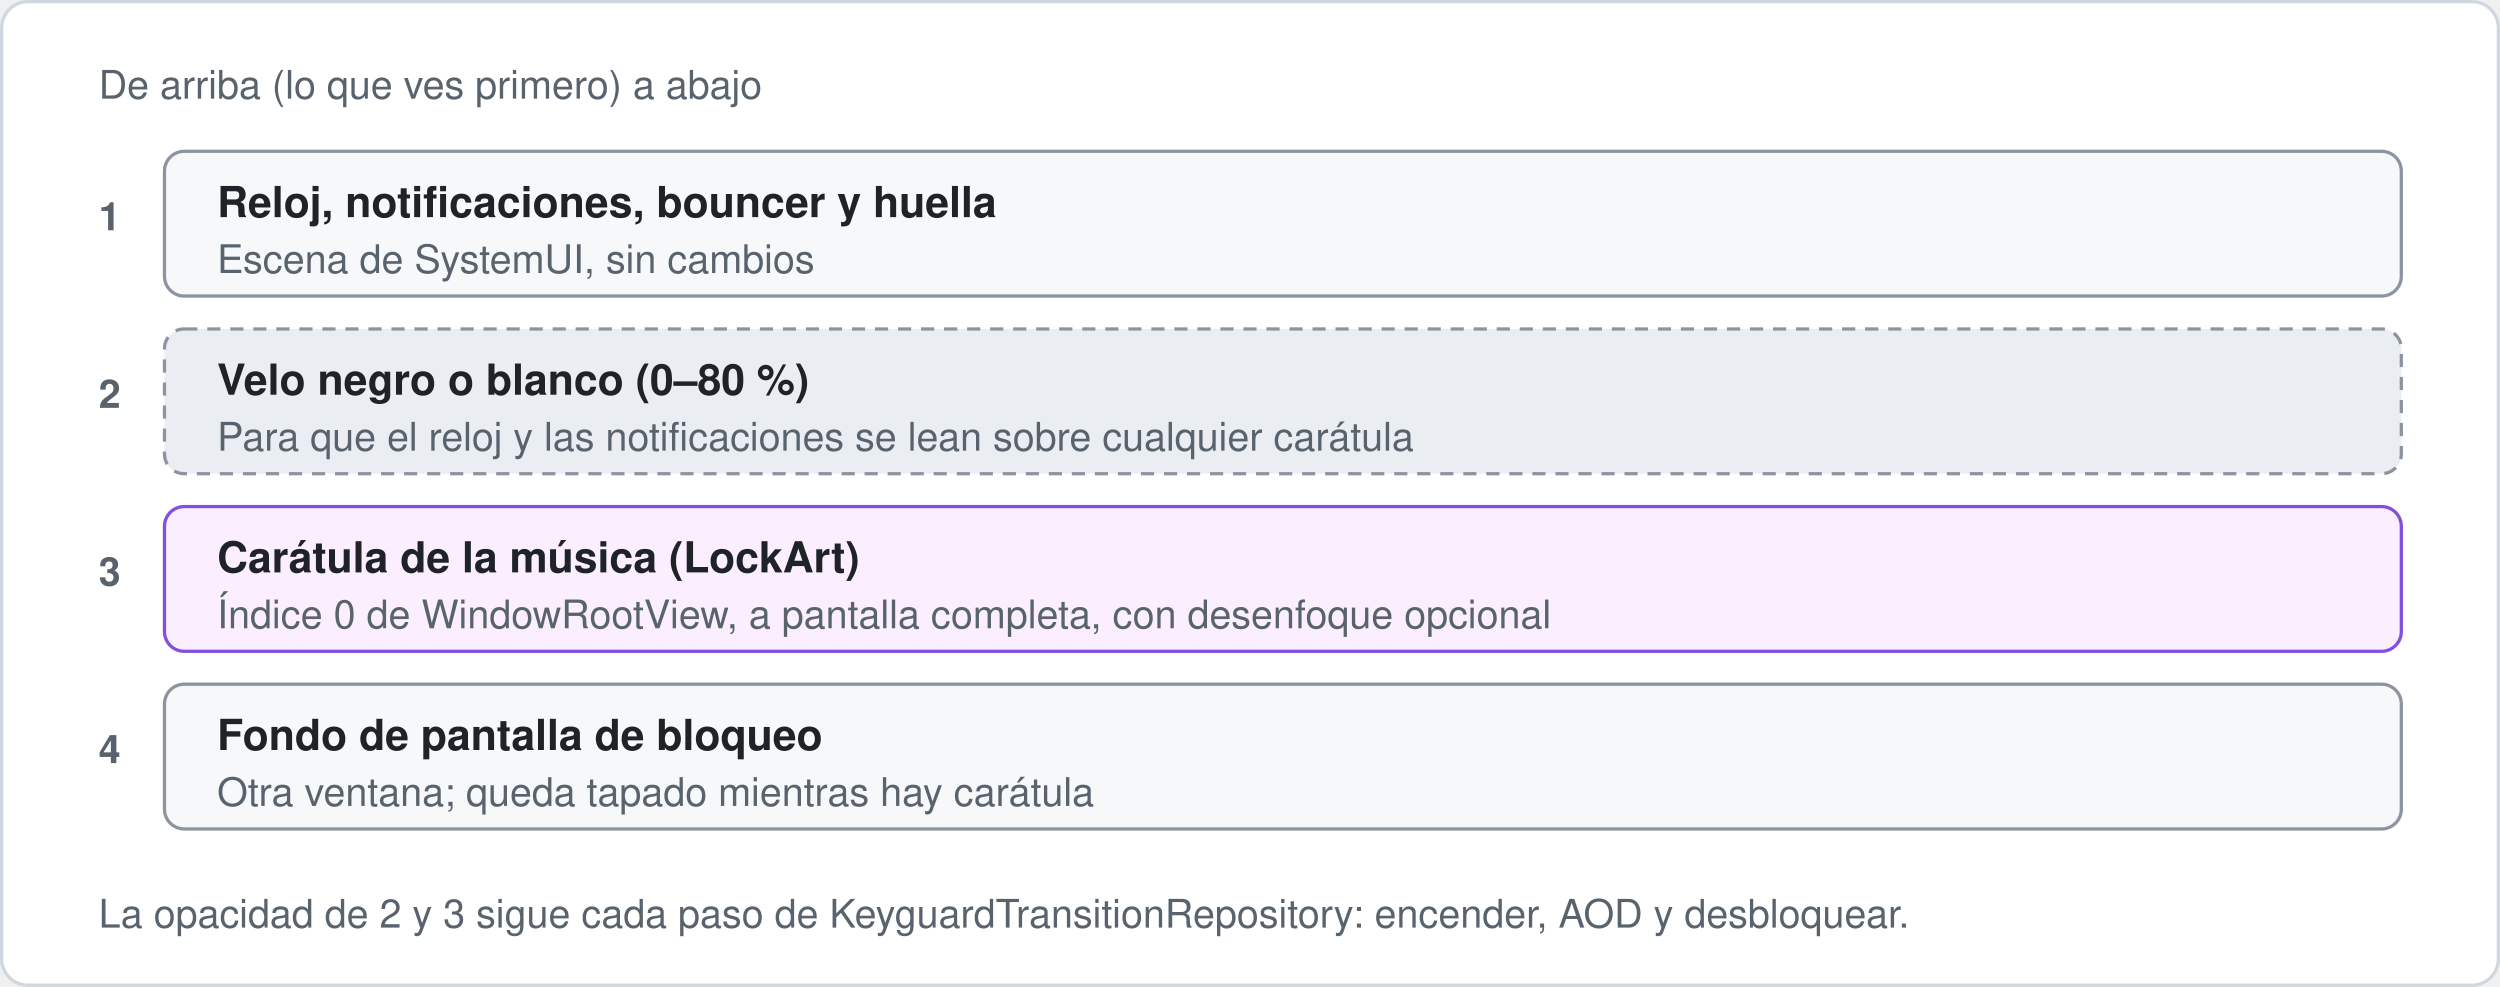
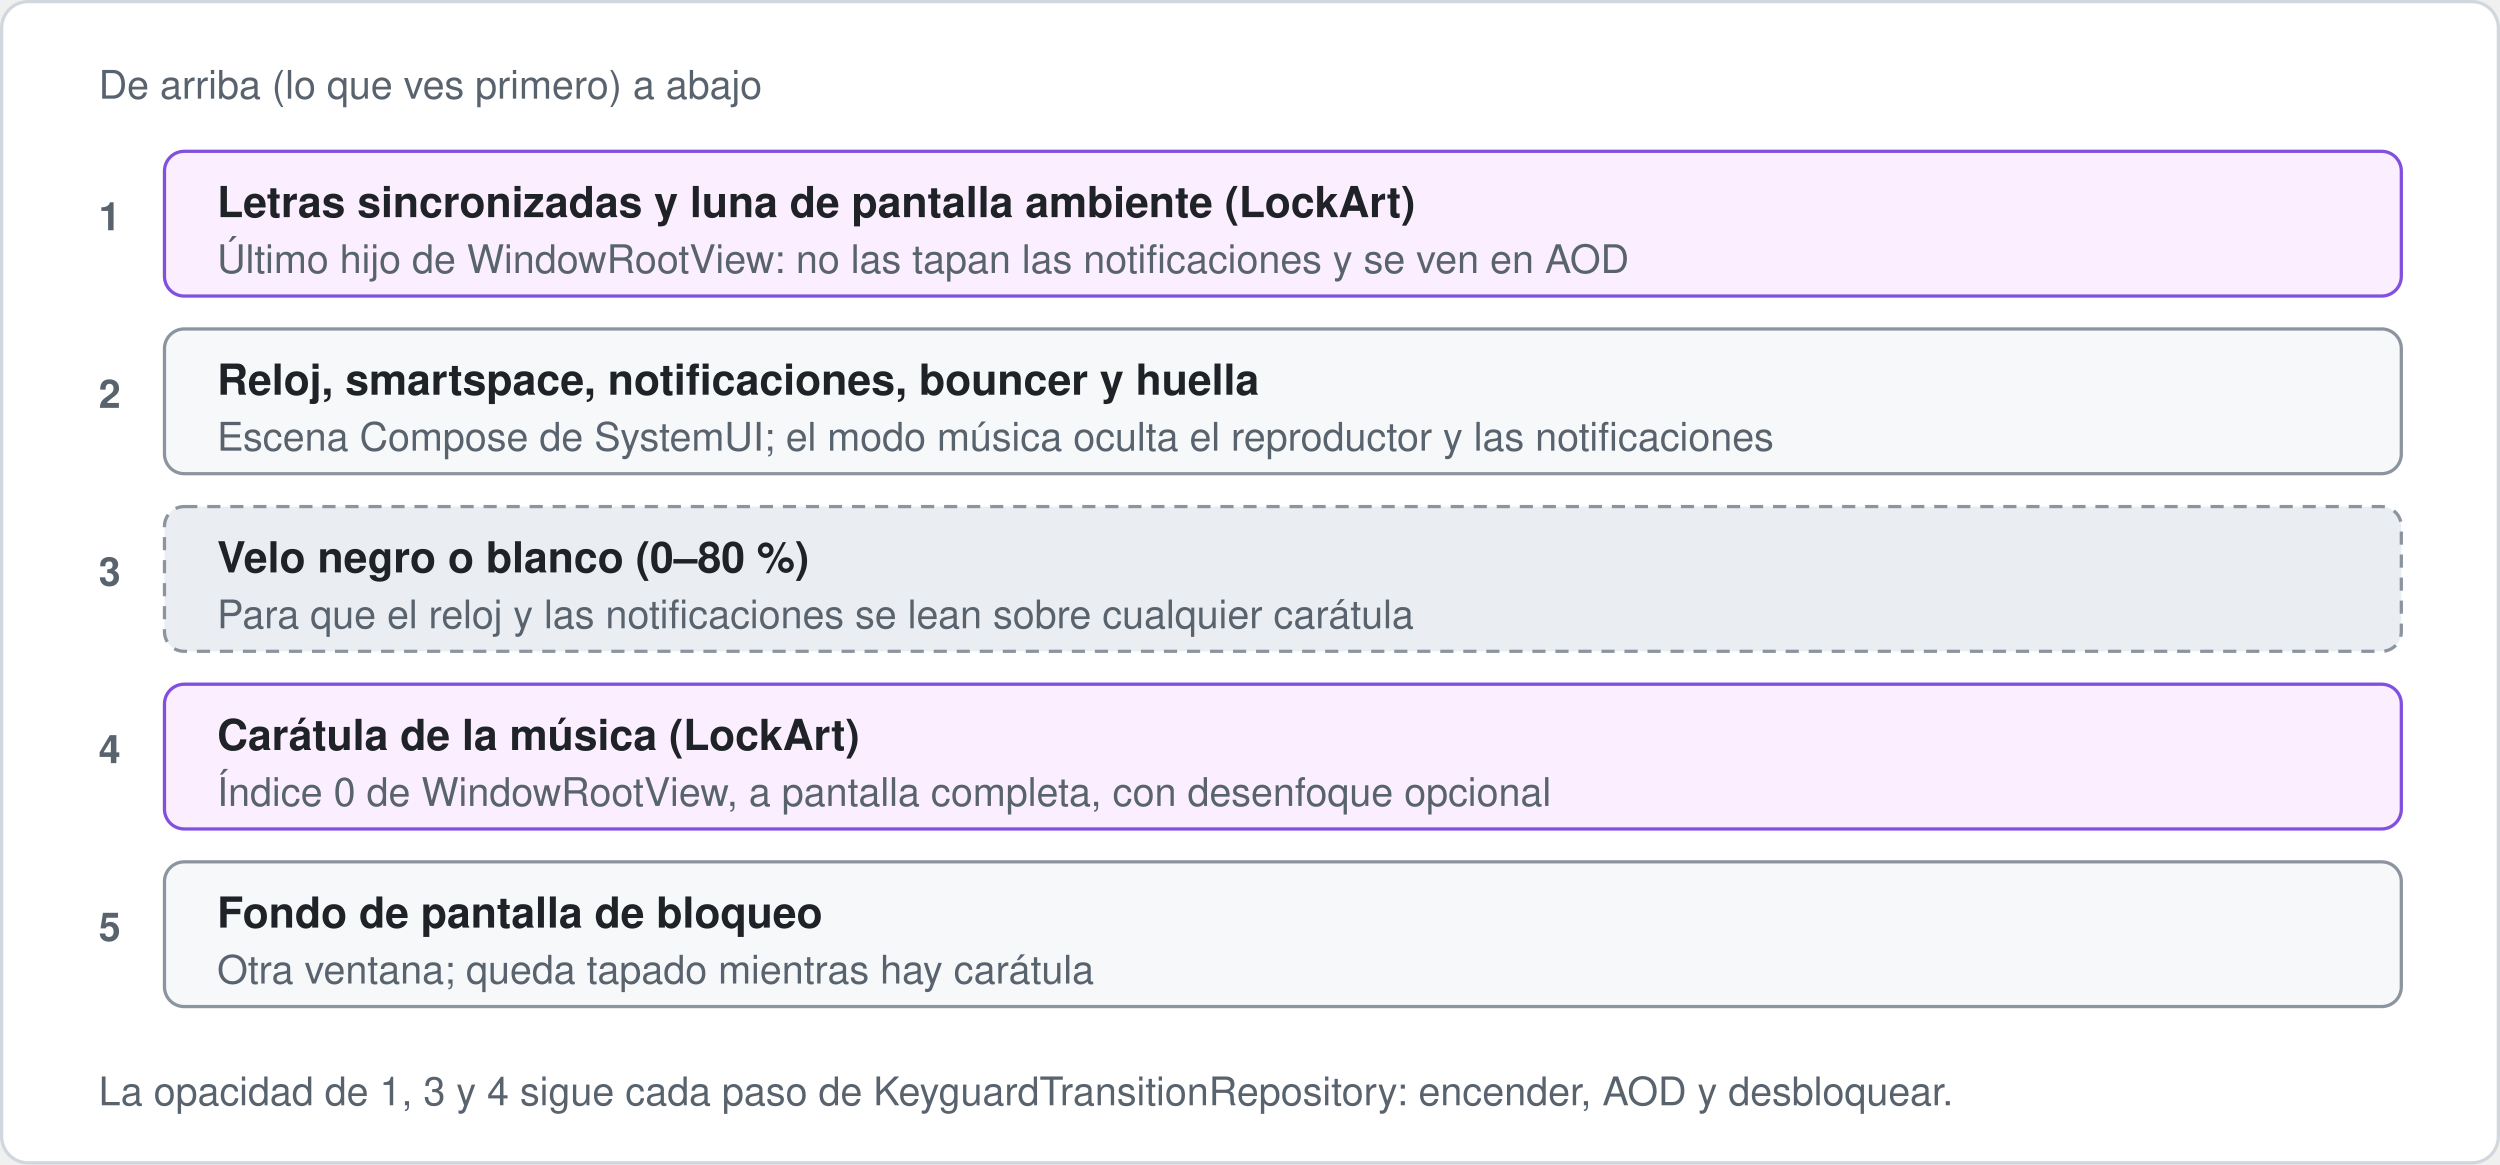
- <svg xmlns="http://www.w3.org/2000/svg" viewBox="0 0 760 300" width="760" height="300" font-family="-apple-system, 'Segoe UI', Helvetica, Arial, sans-serif">
+ <svg xmlns="http://www.w3.org/2000/svg" viewBox="0 0 760 354" width="760" height="354" font-family="-apple-system, 'Segoe UI', Helvetica, Arial, sans-serif">
  <style>
    .card { fill: #ffffff; stroke: #d0d7de; }
    .l { fill: #f6f8fa; stroke: #8c959f; }
    .art { fill: #fbefff; stroke: #8250df; }
    .veil { fill: #eaeef2; stroke: #8c959f; stroke-dasharray: 4 3; }
    .k { fill: #1f2328; font-size: 13px; font-weight: 600; }
    .s { fill: #59636e; font-size: 12px; }
    .n { fill: #59636e; font-size: 12px; font-weight: 600; }
  </style>
-   <rect class="card" x="0.5" y="0.5" width="759" height="299" rx="8" />
+   <rect class="card" x="0.5" y="0.5" width="759" height="353" rx="8" />
  <text class="s" x="30" y="30">De arriba (lo que ves primero) a abajo</text>
  <text class="n" x="30" y="70">1</text>
-   <rect class="l" x="50" y="46" width="680" height="44" rx="6" />
-   <text class="k" x="66" y="66">Reloj, notificaciones, bouncer y huella</text>
-   <text class="s" x="66" y="83">Escena de SystemUI, sin cambios</text>
+   <rect class="art" x="50" y="46" width="680" height="44" rx="6" />
+   <text class="k" x="66" y="66" fill="#8250df">Letras sincronizadas y luna de pantalla ambiente (LockArt)</text>
+   <text class="s" x="66" y="83">Último hijo de WindowRootView: no las tapan las notificaciones y se ven en AOD</text>
  <text class="n" x="30" y="124">2</text>
-   <rect class="veil" x="50" y="100" width="680" height="44" rx="6" />
-   <text class="k" x="66" y="120">Velo negro o blanco (0–80 %)</text>
-   <text class="s" x="66" y="137">Para que el reloj y las notificaciones se lean sobre cualquier carátula</text>
+   <rect class="l" x="50" y="100" width="680" height="44" rx="6" />
+   <text class="k" x="66" y="120">Reloj, smartspace, notificaciones, bouncer y huella</text>
+   <text class="s" x="66" y="137">Escena Compose de SystemUI; el modo música oculta el reproductor y las notificaciones</text>
  <text class="n" x="30" y="178">3</text>
-   <rect class="art" x="50" y="154" width="680" height="44" rx="6" />
-   <text class="k" x="66" y="174" fill="#8250df">Carátula de la música (LockArt)</text>
-   <text class="s" x="66" y="191">Índice 0 de WindowRootView, a pantalla completa, con desenfoque opcional</text>
+   <rect class="veil" x="50" y="154" width="680" height="44" rx="6" />
+   <text class="k" x="66" y="174">Velo negro o blanco (0–80 %)</text>
+   <text class="s" x="66" y="191">Para que el reloj y las notificaciones se lean sobre cualquier carátula</text>
  <text class="n" x="30" y="232">4</text>
-   <rect class="l" x="50" y="208" width="680" height="44" rx="6" />
-   <text class="k" x="66" y="228">Fondo de pantalla de bloqueo</text>
-   <text class="s" x="66" y="245">Otra ventana; queda tapado mientras hay carátula</text>
-   <text class="s" x="30" y="282">La opacidad de 2 y 3 sigue cada paso de KeyguardTransitionRepository: encender, AOD y desbloquear.</text>
+   <rect class="art" x="50" y="208" width="680" height="44" rx="6" />
+   <text class="k" x="66" y="228" fill="#8250df">Carátula de la música (LockArt)</text>
+   <text class="s" x="66" y="245">Índice 0 de WindowRootView, a pantalla completa, con desenfoque opcional</text>
+   <text class="n" x="30" y="286">5</text>
+   <rect class="l" x="50" y="262" width="680" height="44" rx="6" />
+   <text class="k" x="66" y="282">Fondo de pantalla de bloqueo</text>
+   <text class="s" x="66" y="299">Otra ventana; queda tapado mientras hay carátula</text>
+   <text class="s" x="30" y="336">La opacidad de 1, 3 y 4 sigue cada paso de KeyguardTransitionRepository: encender, AOD y desbloquear.</text>
</svg>
